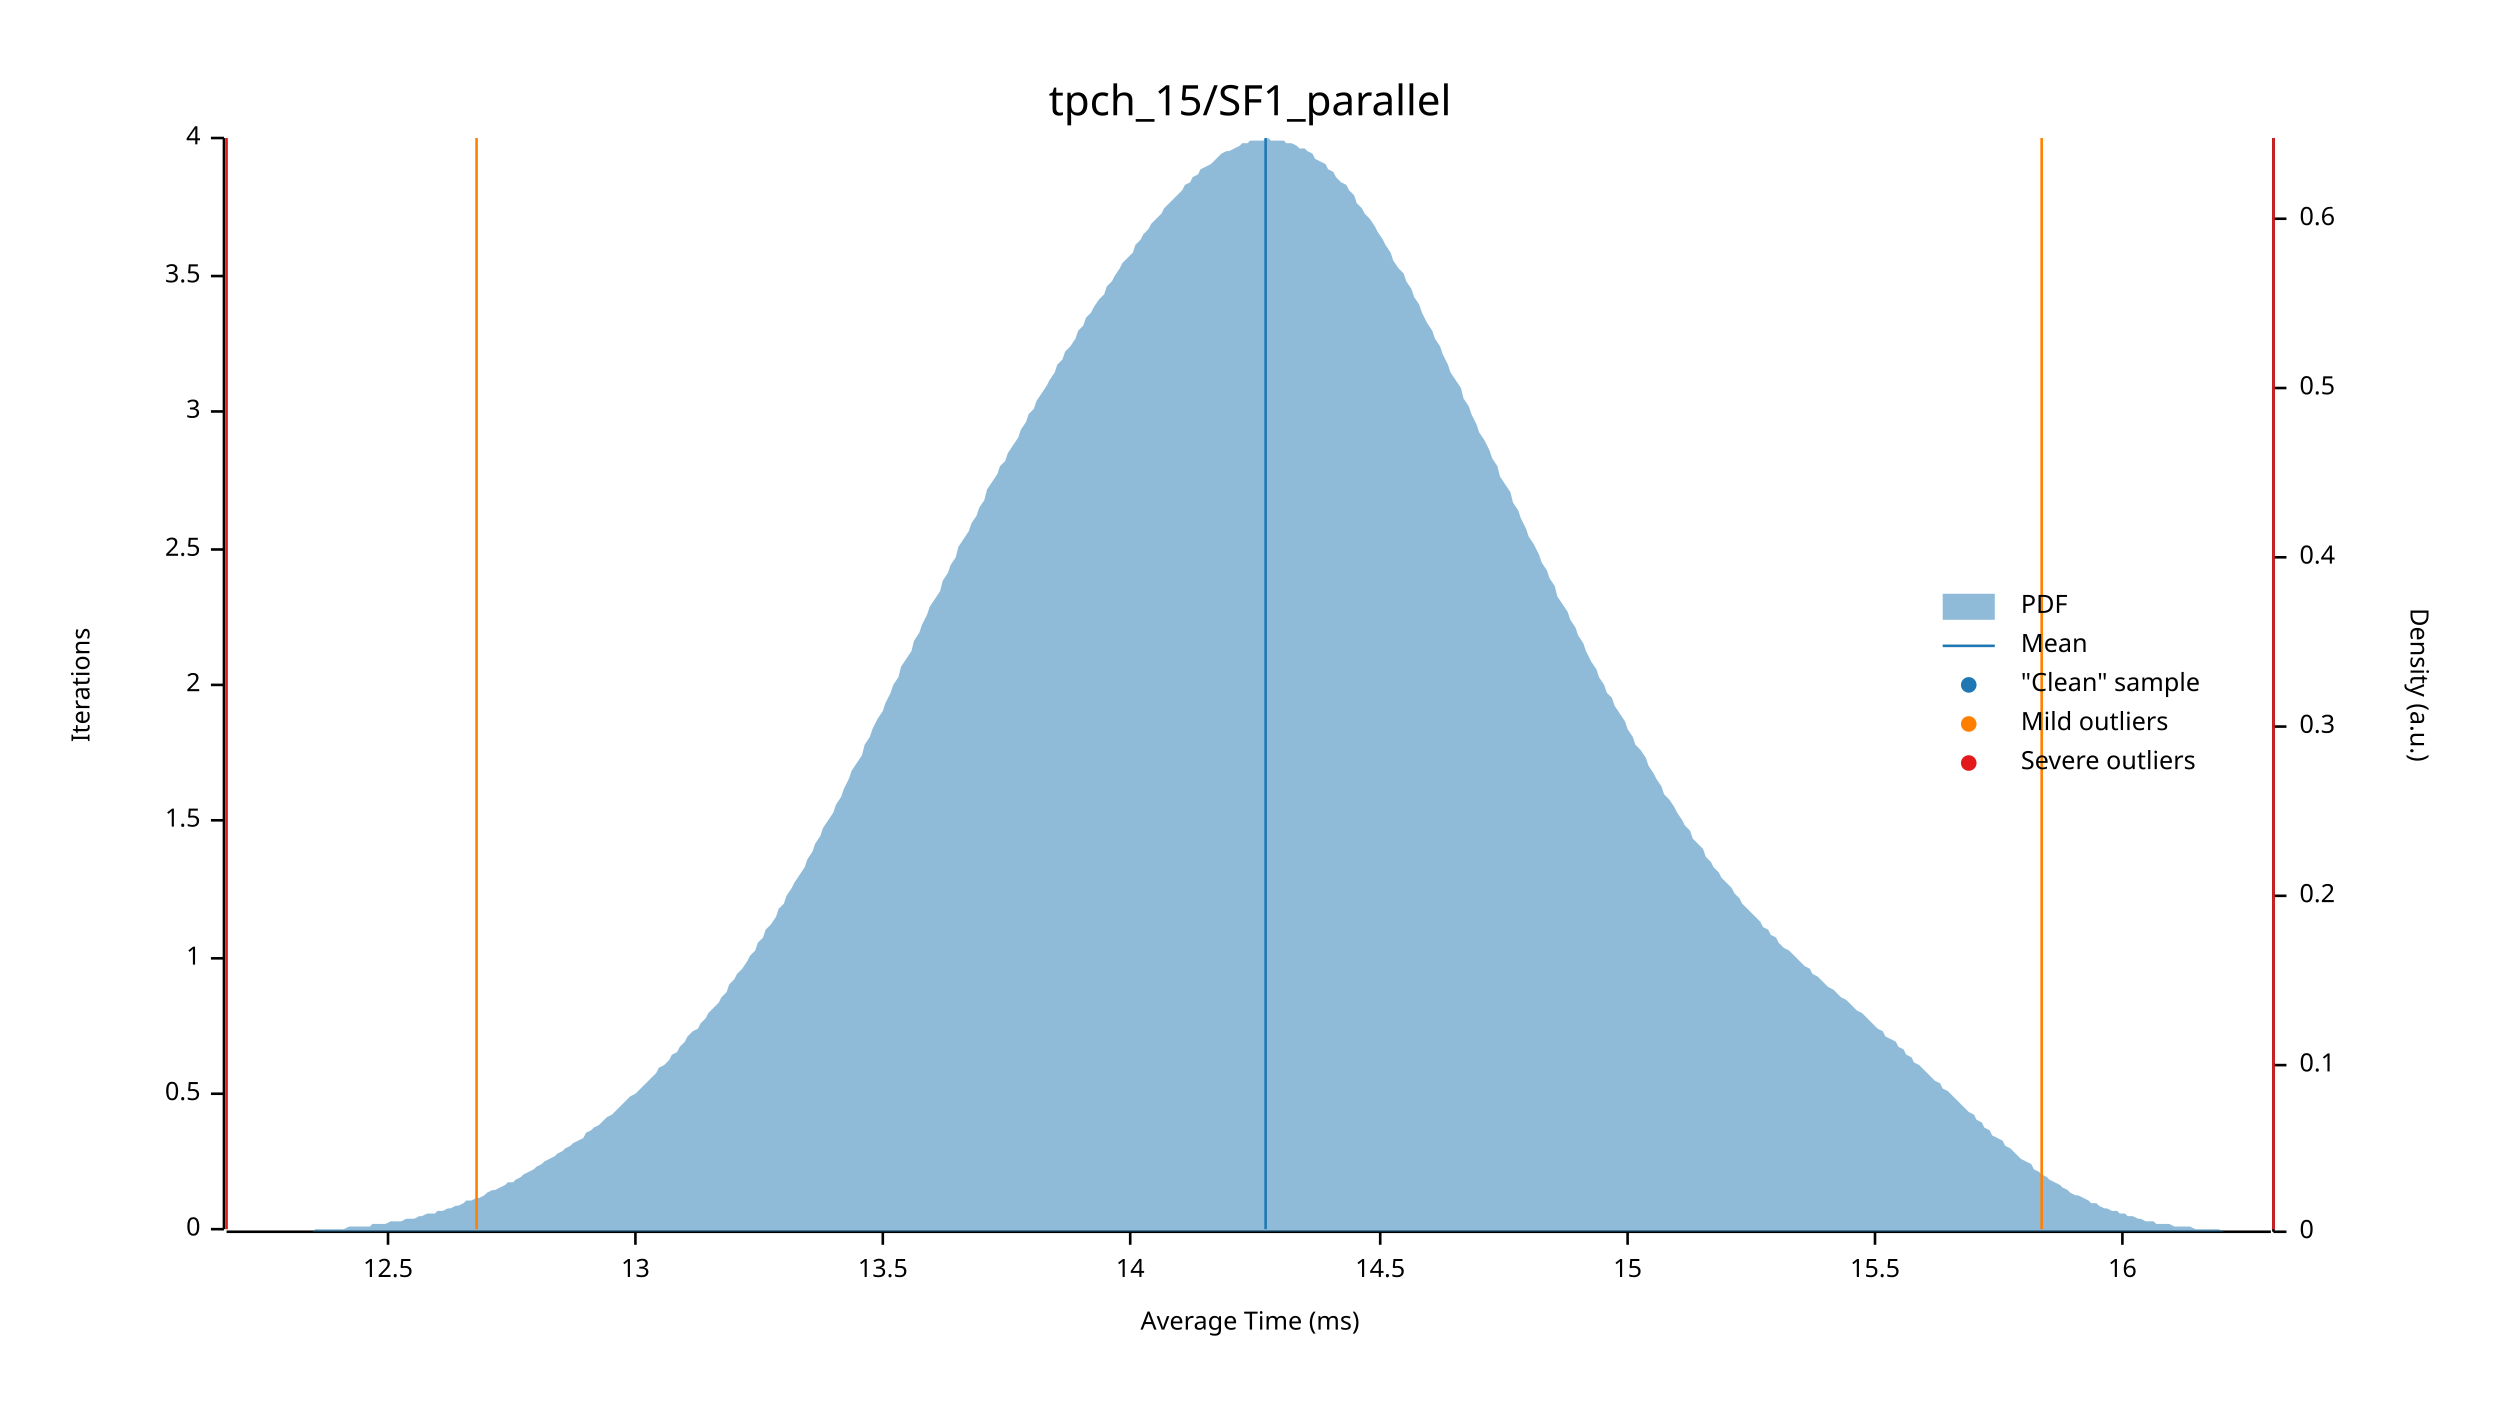
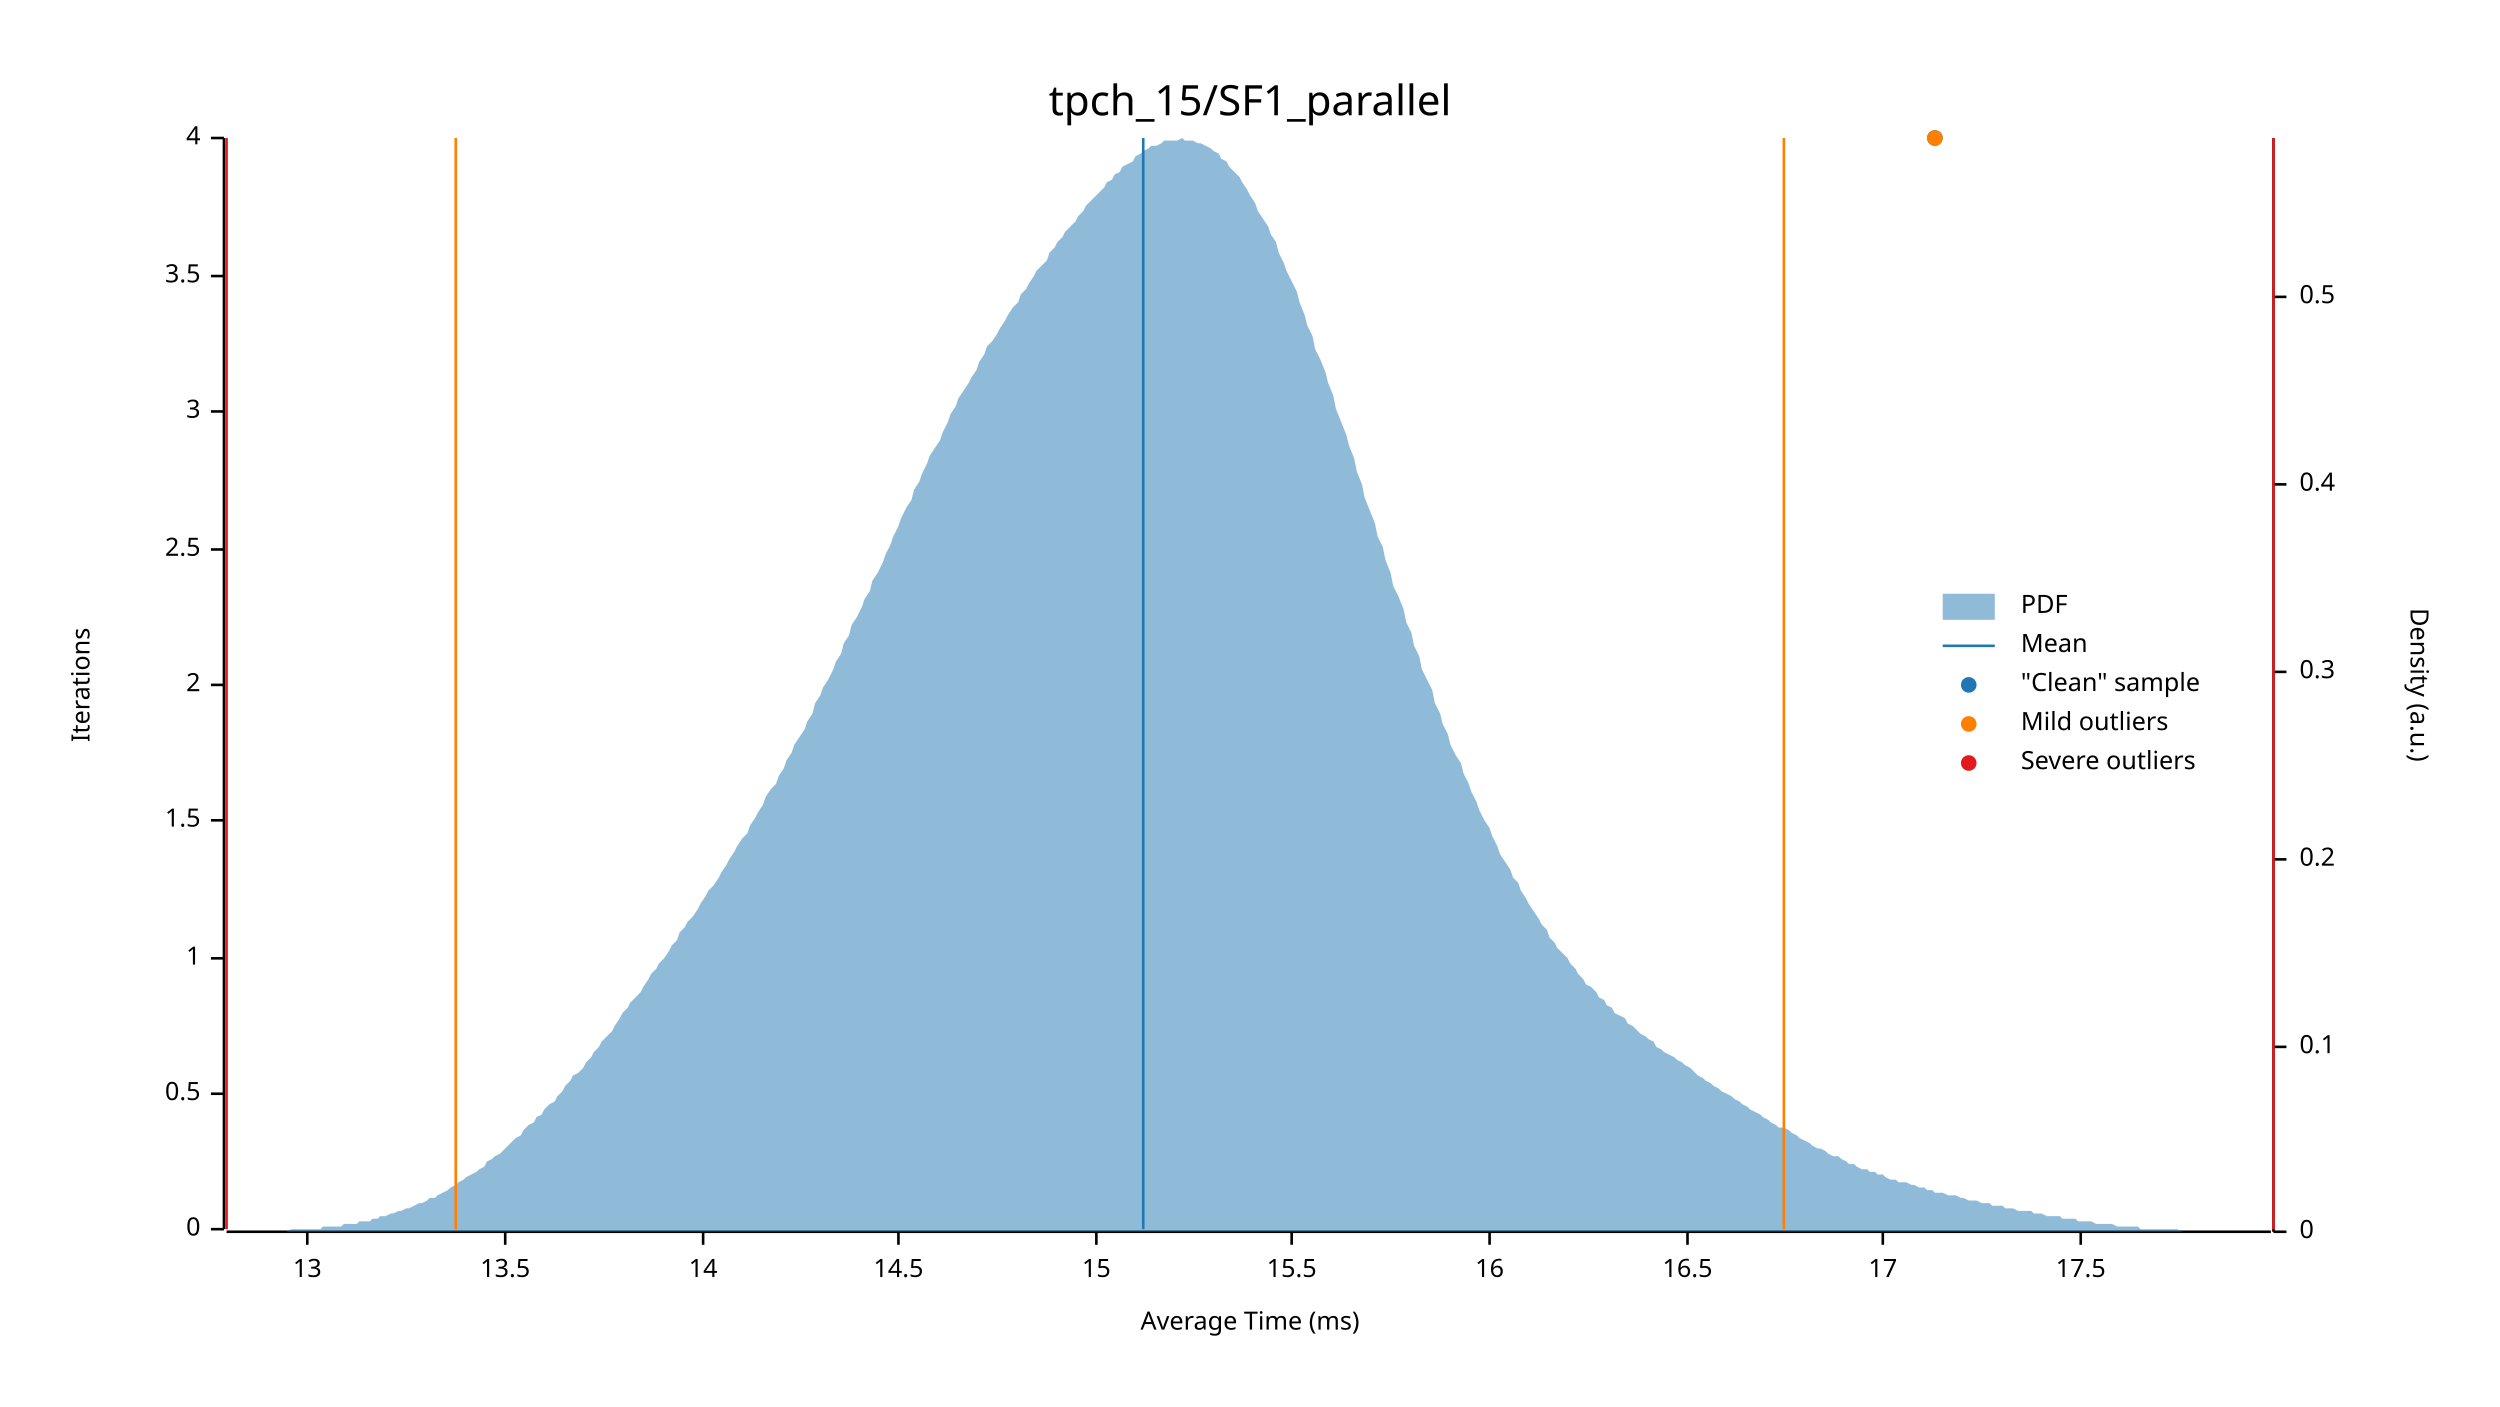
<svg xmlns="http://www.w3.org/2000/svg" width="960" height="540" viewBox="0 0 960 540">
  <text x="480" y="32" dy="0.76em" text-anchor="middle" font-family="sans-serif" font-size="16.129" opacity="1" fill="#000000">
tpch_15/SF1_parallel
</text>
  <text x="27" y="263" dy="0.76em" text-anchor="middle" font-family="sans-serif" font-size="9.677" opacity="1" fill="#000000" transform="rotate(270, 27, 263)">
Iterations
</text>
  <text x="480" y="513" dy="-0.5ex" text-anchor="middle" font-family="sans-serif" font-size="9.677" opacity="1" fill="#000000">
Average Time (ms)
</text>
  <polyline fill="none" opacity="1" stroke="#000000" stroke-width="1" points="86,53 86,472 " />
  <text x="77" y="472" dy="0.5ex" text-anchor="end" font-family="sans-serif" font-size="9.677" opacity="1" fill="#000000">
0
</text>
  <polyline fill="none" opacity="1" stroke="#000000" stroke-width="1" points="81,472 86,472 " />
  <text x="77" y="420" dy="0.5ex" text-anchor="end" font-family="sans-serif" font-size="9.677" opacity="1" fill="#000000">
0.5
</text>
  <polyline fill="none" opacity="1" stroke="#000000" stroke-width="1" points="81,420 86,420 " />
  <text x="77" y="368" dy="0.5ex" text-anchor="end" font-family="sans-serif" font-size="9.677" opacity="1" fill="#000000">
1
</text>
  <polyline fill="none" opacity="1" stroke="#000000" stroke-width="1" points="81,368 86,368 " />
  <text x="77" y="315" dy="0.5ex" text-anchor="end" font-family="sans-serif" font-size="9.677" opacity="1" fill="#000000">
1.5
</text>
  <polyline fill="none" opacity="1" stroke="#000000" stroke-width="1" points="81,315 86,315 " />
  <text x="77" y="263" dy="0.5ex" text-anchor="end" font-family="sans-serif" font-size="9.677" opacity="1" fill="#000000">
2
</text>
  <polyline fill="none" opacity="1" stroke="#000000" stroke-width="1" points="81,263 86,263 " />
  <text x="77" y="211" dy="0.5ex" text-anchor="end" font-family="sans-serif" font-size="9.677" opacity="1" fill="#000000">
2.5
</text>
  <polyline fill="none" opacity="1" stroke="#000000" stroke-width="1" points="81,211 86,211 " />
  <text x="77" y="158" dy="0.5ex" text-anchor="end" font-family="sans-serif" font-size="9.677" opacity="1" fill="#000000">
3
</text>
  <polyline fill="none" opacity="1" stroke="#000000" stroke-width="1" points="81,158 86,158 " />
  <text x="77" y="106" dy="0.5ex" text-anchor="end" font-family="sans-serif" font-size="9.677" opacity="1" fill="#000000">
3.5
</text>
  <polyline fill="none" opacity="1" stroke="#000000" stroke-width="1" points="81,106 86,106 " />
  <text x="77" y="53" dy="0.5ex" text-anchor="end" font-family="sans-serif" font-size="9.677" opacity="1" fill="#000000">
4
</text>
  <polyline fill="none" opacity="1" stroke="#000000" stroke-width="1" points="81,53 86,53 " />
  <polyline fill="none" opacity="1" stroke="#000000" stroke-width="1" points="87,473 872,473 " />
-   <text x="149" y="483" dy="0.76em" text-anchor="middle" font-family="sans-serif" font-size="9.677" opacity="1" fill="#000000">
- 12.5
- </text>
-   <polyline fill="none" opacity="1" stroke="#000000" stroke-width="1" points="149,473 149,478 " />
-   <text x="244" y="483" dy="0.76em" text-anchor="middle" font-family="sans-serif" font-size="9.677" opacity="1" fill="#000000">
+   <text x="118" y="483" dy="0.76em" text-anchor="middle" font-family="sans-serif" font-size="9.677" opacity="1" fill="#000000">
13
</text>
-   <polyline fill="none" opacity="1" stroke="#000000" stroke-width="1" points="244,473 244,478 " />
-   <text x="339" y="483" dy="0.76em" text-anchor="middle" font-family="sans-serif" font-size="9.677" opacity="1" fill="#000000">
+   <polyline fill="none" opacity="1" stroke="#000000" stroke-width="1" points="118,473 118,478 " />
+   <text x="194" y="483" dy="0.76em" text-anchor="middle" font-family="sans-serif" font-size="9.677" opacity="1" fill="#000000">
13.5
</text>
-   <polyline fill="none" opacity="1" stroke="#000000" stroke-width="1" points="339,473 339,478 " />
-   <text x="434" y="483" dy="0.76em" text-anchor="middle" font-family="sans-serif" font-size="9.677" opacity="1" fill="#000000">
+   <polyline fill="none" opacity="1" stroke="#000000" stroke-width="1" points="194,473 194,478 " />
+   <text x="270" y="483" dy="0.76em" text-anchor="middle" font-family="sans-serif" font-size="9.677" opacity="1" fill="#000000">
14
</text>
-   <polyline fill="none" opacity="1" stroke="#000000" stroke-width="1" points="434,473 434,478 " />
-   <text x="530" y="483" dy="0.76em" text-anchor="middle" font-family="sans-serif" font-size="9.677" opacity="1" fill="#000000">
+   <polyline fill="none" opacity="1" stroke="#000000" stroke-width="1" points="270,473 270,478 " />
+   <text x="345" y="483" dy="0.76em" text-anchor="middle" font-family="sans-serif" font-size="9.677" opacity="1" fill="#000000">
14.5
</text>
-   <polyline fill="none" opacity="1" stroke="#000000" stroke-width="1" points="530,473 530,478 " />
-   <text x="625" y="483" dy="0.76em" text-anchor="middle" font-family="sans-serif" font-size="9.677" opacity="1" fill="#000000">
+   <polyline fill="none" opacity="1" stroke="#000000" stroke-width="1" points="345,473 345,478 " />
+   <text x="421" y="483" dy="0.76em" text-anchor="middle" font-family="sans-serif" font-size="9.677" opacity="1" fill="#000000">
15
</text>
-   <polyline fill="none" opacity="1" stroke="#000000" stroke-width="1" points="625,473 625,478 " />
-   <text x="720" y="483" dy="0.76em" text-anchor="middle" font-family="sans-serif" font-size="9.677" opacity="1" fill="#000000">
+   <polyline fill="none" opacity="1" stroke="#000000" stroke-width="1" points="421,473 421,478 " />
+   <text x="496" y="483" dy="0.76em" text-anchor="middle" font-family="sans-serif" font-size="9.677" opacity="1" fill="#000000">
15.5
</text>
-   <polyline fill="none" opacity="1" stroke="#000000" stroke-width="1" points="720,473 720,478 " />
-   <text x="815" y="483" dy="0.76em" text-anchor="middle" font-family="sans-serif" font-size="9.677" opacity="1" fill="#000000">
+   <polyline fill="none" opacity="1" stroke="#000000" stroke-width="1" points="496,473 496,478 " />
+   <text x="572" y="483" dy="0.76em" text-anchor="middle" font-family="sans-serif" font-size="9.677" opacity="1" fill="#000000">
16
</text>
-   <polyline fill="none" opacity="1" stroke="#000000" stroke-width="1" points="815,473 815,478 " />
+   <polyline fill="none" opacity="1" stroke="#000000" stroke-width="1" points="572,473 572,478 " />
+   <text x="648" y="483" dy="0.76em" text-anchor="middle" font-family="sans-serif" font-size="9.677" opacity="1" fill="#000000">
+ 16.5
+ </text>
+   <polyline fill="none" opacity="1" stroke="#000000" stroke-width="1" points="648,473 648,478 " />
+   <text x="723" y="483" dy="0.76em" text-anchor="middle" font-family="sans-serif" font-size="9.677" opacity="1" fill="#000000">
+ 17
+ </text>
+   <polyline fill="none" opacity="1" stroke="#000000" stroke-width="1" points="723,473 723,478 " />
+   <text x="799" y="483" dy="0.76em" text-anchor="middle" font-family="sans-serif" font-size="9.677" opacity="1" fill="#000000">
+ 17.5
+ </text>
+   <polyline fill="none" opacity="1" stroke="#000000" stroke-width="1" points="799,473 799,478 " />
  <text x="933" y="263" dy="0.76em" text-anchor="middle" font-family="sans-serif" font-size="9.677" opacity="1" fill="#000000" transform="rotate(90, 933, 263)">
Density (a.u.)
</text>
  <polyline fill="none" opacity="1" stroke="#000000" stroke-width="1" points="873,53 873,473 " />
  <text x="883" y="473" dy="0.5ex" text-anchor="start" font-family="sans-serif" font-size="9.677" opacity="1" fill="#000000">
0
</text>
  <polyline fill="none" opacity="1" stroke="#000000" stroke-width="1" points="873,473 878,473 " />
-   <text x="883" y="409" dy="0.5ex" text-anchor="start" font-family="sans-serif" font-size="9.677" opacity="1" fill="#000000">
+   <text x="883" y="402" dy="0.5ex" text-anchor="start" font-family="sans-serif" font-size="9.677" opacity="1" fill="#000000">
0.1
</text>
-   <polyline fill="none" opacity="1" stroke="#000000" stroke-width="1" points="873,409 878,409 " />
-   <text x="883" y="344" dy="0.5ex" text-anchor="start" font-family="sans-serif" font-size="9.677" opacity="1" fill="#000000">
+   <polyline fill="none" opacity="1" stroke="#000000" stroke-width="1" points="873,402 878,402 " />
+   <text x="883" y="330" dy="0.5ex" text-anchor="start" font-family="sans-serif" font-size="9.677" opacity="1" fill="#000000">
0.2
</text>
-   <polyline fill="none" opacity="1" stroke="#000000" stroke-width="1" points="873,344 878,344 " />
-   <text x="883" y="279" dy="0.5ex" text-anchor="start" font-family="sans-serif" font-size="9.677" opacity="1" fill="#000000">
+   <polyline fill="none" opacity="1" stroke="#000000" stroke-width="1" points="873,330 878,330 " />
+   <text x="883" y="258" dy="0.5ex" text-anchor="start" font-family="sans-serif" font-size="9.677" opacity="1" fill="#000000">
0.3
</text>
-   <polyline fill="none" opacity="1" stroke="#000000" stroke-width="1" points="873,279 878,279 " />
-   <text x="883" y="214" dy="0.5ex" text-anchor="start" font-family="sans-serif" font-size="9.677" opacity="1" fill="#000000">
+   <polyline fill="none" opacity="1" stroke="#000000" stroke-width="1" points="873,258 878,258 " />
+   <text x="883" y="186" dy="0.5ex" text-anchor="start" font-family="sans-serif" font-size="9.677" opacity="1" fill="#000000">
0.4
</text>
-   <polyline fill="none" opacity="1" stroke="#000000" stroke-width="1" points="873,214 878,214 " />
-   <text x="883" y="149" dy="0.5ex" text-anchor="start" font-family="sans-serif" font-size="9.677" opacity="1" fill="#000000">
+   <polyline fill="none" opacity="1" stroke="#000000" stroke-width="1" points="873,186 878,186 " />
+   <text x="883" y="114" dy="0.5ex" text-anchor="start" font-family="sans-serif" font-size="9.677" opacity="1" fill="#000000">
0.5
</text>
-   <polyline fill="none" opacity="1" stroke="#000000" stroke-width="1" points="873,149 878,149 " />
-   <text x="883" y="84" dy="0.5ex" text-anchor="start" font-family="sans-serif" font-size="9.677" opacity="1" fill="#000000">
- 0.6
- </text>
-   <polyline fill="none" opacity="1" stroke="#000000" stroke-width="1" points="873,84 878,84 " />
-   <polygon opacity="0.5" fill="#1F78B4" points="87,473 88,473 90,473 91,473 93,473 94,473 96,473 98,473 99,473 101,473 102,473 104,473 105,473 107,473 109,473 110,473 112,473 113,473 115,473 116,473 118,473 120,473 121,472 123,472 124,472 126,472 127,472 129,472 131,472 132,472 134,471 135,471 137,471 138,471 140,471 142,471 143,470 145,470 146,470 148,470 150,469 151,469 153,469 154,469 156,468 157,468 159,468 161,467 162,467 164,466 165,466 167,466 168,465 170,465 172,464 173,464 175,463 176,463 178,462 179,461 181,461 183,460 184,460 186,459 187,458 189,457 190,457 192,456 194,455 195,454 197,454 198,453 200,452 201,451 203,450 205,449 206,448 208,447 209,446 211,445 213,444 214,443 216,442 217,441 219,440 220,439 222,438 224,437 225,435 227,434 228,433 230,432 231,431 233,429 235,428 236,427 238,425 239,424 241,422 242,421 244,420 246,418 247,417 249,415 250,414 252,412 253,410 255,409 257,407 258,405 260,404 261,402 263,400 264,398 266,396 268,395 269,393 271,391 272,389 274,387 276,385 277,383 279,381 280,378 282,376 283,374 285,372 287,369 288,367 290,365 291,362 293,360 294,357 296,355 298,352 299,349 301,347 302,344 304,341 305,339 307,336 309,333 310,330 312,327 313,324 315,321 316,318 318,315 320,312 321,309 323,306 324,303 326,299 327,296 329,293 331,290 332,286 334,283 335,280 337,276 339,273 340,270 342,266 343,263 345,260 346,256 348,253 350,250 351,246 353,243 354,240 356,236 357,233 359,230 361,227 362,223 364,220 365,217 367,214 368,210 370,207 372,204 373,201 375,198 376,195 378,192 379,188 381,185 383,182 384,179 386,177 387,174 389,171 391,168 392,165 394,162 395,159 397,157 398,154 400,151 402,148 403,146 405,143 406,140 408,138 409,135 411,133 413,130 414,127 416,125 417,122 419,120 420,118 422,115 424,113 425,110 427,108 428,106 430,103 431,101 433,99 435,97 436,94 438,92 439,90 441,88 442,86 444,84 446,82 447,80 449,78 450,77 452,75 454,73 455,71 457,70 458,68 460,67 461,65 463,64 465,63 466,62 468,60 469,59 471,58 472,58 474,57 476,56 477,55 479,55 480,54 482,54 483,54 485,54 487,53 488,54 490,54 491,54 493,54 494,55 496,55 498,56 499,57 501,57 502,58 504,59 505,61 507,62 509,63 510,65 512,66 513,68 515,70 517,71 518,73 520,75 521,78 523,80 524,82 526,84 528,87 529,89 531,92 532,94 534,97 535,100 537,103 539,105 540,108 542,111 543,114 545,117 546,120 548,124 550,127 551,130 553,133 554,136 556,140 557,143 559,146 561,149 562,153 564,156 565,159 567,163 568,166 570,169 572,173 573,176 575,179 576,183 578,186 580,189 581,193 583,196 584,199 586,203 587,206 589,209 591,213 592,216 594,219 595,222 597,225 598,229 600,232 602,235 603,238 605,241 606,244 608,247 609,250 611,254 613,257 614,260 616,263 617,266 619,268 620,271 622,274 624,277 625,280 627,283 628,286 630,288 632,291 633,294 635,297 636,299 638,302 639,305 641,307 643,310 644,312 646,315 647,317 649,319 650,322 652,324 654,326 655,329 657,331 658,333 660,335 661,337 663,339 665,341 666,343 668,345 669,347 671,349 672,350 674,352 676,354 677,356 679,357 680,359 682,360 683,362 685,364 687,365 688,366 690,368 691,369 693,371 695,372 696,374 698,375 699,376 701,378 702,379 704,380 706,382 707,383 709,384 710,385 712,387 713,388 715,389 717,391 718,392 720,394 721,395 723,396 724,398 726,399 728,400 729,402 731,403 732,405 734,406 735,408 737,409 739,411 740,412 742,414 743,415 745,416 746,418 748,419 750,421 751,422 753,424 754,425 756,427 758,428 759,430 761,431 762,433 764,434 765,436 767,437 769,438 770,440 772,441 773,442 775,444 776,445 778,446 780,447 781,449 783,450 784,451 786,452 787,453 789,454 791,455 792,456 794,457 795,458 797,459 798,459 800,460 802,461 803,462 805,462 806,463 808,464 809,464 811,465 813,465 814,466 816,466 817,467 819,467 821,468 822,468 824,469 825,469 827,469 828,470 830,470 832,470 833,470 835,471 836,471 838,471 839,471 841,471 843,472 844,472 846,472 847,472 849,472 850,472 852,472 854,473 855,473 857,473 858,473 860,473 861,473 863,473 865,473 866,473 868,473 869,473 871,473 873,473 873,473 87,473 " />
-   <polyline fill="none" opacity="1" stroke="#1F78B4" stroke-width="1" points="486,472 486,53 " />
-   <polyline fill="none" opacity="1" stroke="#FF7F00" stroke-width="1" points="183,472 183,53 " />
-   <polyline fill="none" opacity="1" stroke="#FF7F00" stroke-width="1" points="784,472 784,53 " />
+   <polyline fill="none" opacity="1" stroke="#000000" stroke-width="1" points="873,114 878,114 " />
+   <polygon opacity="0.5" fill="#1F78B4" points="87,473 88,473 90,473 91,473 93,473 94,473 96,473 98,473 99,473 101,473 102,473 104,473 105,473 107,473 109,473 110,473 112,472 113,472 115,472 116,472 118,472 120,472 121,472 123,472 124,471 126,471 127,471 129,471 131,471 132,470 134,470 135,470 137,470 138,469 140,469 142,469 143,468 145,468 146,467 148,467 150,466 151,466 153,465 154,465 156,464 157,464 159,463 161,462 162,462 164,461 165,460 167,460 168,459 170,458 172,457 173,456 175,455 176,454 178,453 179,452 181,451 183,450 184,449 186,448 187,446 189,445 190,444 192,443 194,441 195,440 197,438 198,437 200,436 201,434 203,432 205,431 206,429 208,428 209,426 211,424 213,423 214,421 216,419 217,417 219,415 220,413 222,412 224,410 225,408 227,406 228,404 230,402 231,400 233,398 235,396 236,394 238,391 239,389 241,387 242,385 244,383 246,381 247,379 249,376 250,374 252,372 253,370 255,368 257,365 258,363 260,361 261,358 263,356 264,354 266,352 268,349 269,347 271,344 272,342 274,340 276,337 277,335 279,332 280,330 282,327 283,325 285,322 287,320 288,317 290,314 291,312 293,309 294,306 296,303 298,301 299,298 301,295 302,292 304,289 305,286 307,283 309,280 310,277 312,274 313,270 315,267 316,264 318,261 320,257 321,254 323,251 324,247 326,244 327,240 329,237 331,233 332,230 334,227 335,223 337,220 339,216 340,213 342,209 343,206 345,202 346,199 348,195 350,192 351,188 353,185 354,182 356,178 357,175 359,172 361,169 362,166 364,162 365,159 367,156 368,153 370,150 372,147 373,145 375,142 376,139 378,136 379,133 381,131 383,128 384,126 386,123 387,121 389,118 391,116 392,113 394,111 395,109 397,106 398,104 400,102 402,100 403,97 405,95 406,93 408,91 409,89 411,87 413,85 414,83 416,81 417,79 419,77 420,76 422,74 424,72 425,70 427,69 428,67 430,66 431,64 433,63 435,62 436,60 438,59 439,58 441,57 442,56 444,56 446,55 447,54 449,54 450,54 452,54 454,53 455,54 457,54 458,54 460,55 461,55 463,56 465,57 466,58 468,59 469,61 471,62 472,64 474,66 476,68 477,70 479,73 480,75 482,78 483,81 485,84 487,87 488,90 490,93 491,97 493,101 494,104 496,108 498,112 499,116 501,121 502,125 504,129 505,134 507,138 509,143 510,147 512,152 513,157 515,162 517,167 518,171 520,176 521,181 523,186 524,191 526,196 528,201 529,206 531,210 532,215 534,220 535,225 537,229 539,234 540,239 542,243 543,248 545,252 546,257 548,261 550,265 551,270 553,274 554,278 556,282 557,286 559,290 561,293 562,297 564,301 565,304 567,308 568,311 570,315 572,318 573,321 575,325 576,328 578,331 580,334 581,337 583,339 584,342 586,345 587,347 589,350 591,353 592,355 594,357 595,360 597,362 598,364 600,366 602,368 603,370 605,372 606,374 608,376 609,378 611,379 613,381 614,383 616,384 617,386 619,387 620,389 622,390 624,391 625,393 627,394 628,395 630,397 632,398 633,399 635,400 636,402 638,403 639,404 641,405 643,406 644,407 646,408 647,409 649,410 650,411 652,413 654,414 655,415 657,416 658,417 660,418 661,419 663,420 665,421 666,422 668,423 669,424 671,425 672,426 674,427 676,428 677,429 679,430 680,431 682,432 683,433 685,433 687,434 688,435 690,436 691,437 693,438 695,439 696,440 698,441 699,441 701,442 702,443 704,444 706,444 707,445 709,446 710,447 712,447 713,448 715,449 717,449 718,450 720,450 721,451 723,451 724,452 726,453 728,453 729,454 731,454 732,454 734,455 735,455 737,456 739,456 740,457 742,457 743,458 745,458 746,458 748,459 750,459 751,459 753,460 754,460 756,461 758,461 759,461 761,462 762,462 764,462 765,463 767,463 769,463 770,464 772,464 773,464 775,465 776,465 778,465 780,465 781,466 783,466 784,466 786,467 787,467 789,467 791,467 792,468 794,468 795,468 797,468 798,469 800,469 802,469 803,469 805,470 806,470 808,470 809,470 811,470 813,471 814,471 816,471 817,471 819,471 821,471 822,472 824,472 825,472 827,472 828,472 830,472 832,472 833,472 835,472 836,472 838,473 839,473 841,473 843,473 844,473 846,473 847,473 849,473 850,473 852,473 854,473 855,473 857,473 858,473 860,473 861,473 863,473 865,473 866,473 868,473 869,473 871,473 873,473 873,473 87,473 " />
+   <polyline fill="none" opacity="1" stroke="#1F78B4" stroke-width="1" points="439,472 439,53 " />
+   <polyline fill="none" opacity="1" stroke="#FF7F00" stroke-width="1" points="175,472 175,53 " />
+   <polyline fill="none" opacity="1" stroke="#FF7F00" stroke-width="1" points="685,472 685,53 " />
  <polyline fill="none" opacity="1" stroke="#E31A1C" stroke-width="1" points="87,472 87,53 " />
  <polyline fill="none" opacity="1" stroke="#E31A1C" stroke-width="1" points="873,472 873,53 " />
+   <circle cx="743" cy="53" r="3" opacity="1" fill="#1F78B4" stroke="none" stroke-width="1" />
+   <circle cx="743" cy="53" r="3" opacity="1" fill="#FF7F00" stroke="none" stroke-width="1" />
  <text x="776" y="228" dy="0.76em" text-anchor="start" font-family="sans-serif" font-size="9.677" opacity="1" fill="#000000">
PDF
</text>
  <text x="776" y="243" dy="0.76em" text-anchor="start" font-family="sans-serif" font-size="9.677" opacity="1" fill="#000000">
Mean
</text>
  <text x="776" y="258" dy="0.76em" text-anchor="start" font-family="sans-serif" font-size="9.677" opacity="1" fill="#000000">
"Clean" sample
</text>
  <text x="776" y="273" dy="0.76em" text-anchor="start" font-family="sans-serif" font-size="9.677" opacity="1" fill="#000000">
Mild outliers
</text>
  <text x="776" y="288" dy="0.76em" text-anchor="start" font-family="sans-serif" font-size="9.677" opacity="1" fill="#000000">
Severe outliers
</text>
  <rect x="746" y="228" width="20" height="10" opacity="0.5" fill="#1F78B4" stroke="none" />
  <polyline fill="none" opacity="1" stroke="#1F78B4" stroke-width="1" points="746,248 766,248 " />
  <circle cx="756" cy="263" r="3" opacity="1" fill="#1F78B4" stroke="none" stroke-width="1" />
  <circle cx="756" cy="278" r="3" opacity="1" fill="#FF7F00" stroke="none" stroke-width="1" />
  <circle cx="756" cy="293" r="3" opacity="1" fill="#E31A1C" stroke="none" stroke-width="1" />
</svg>
